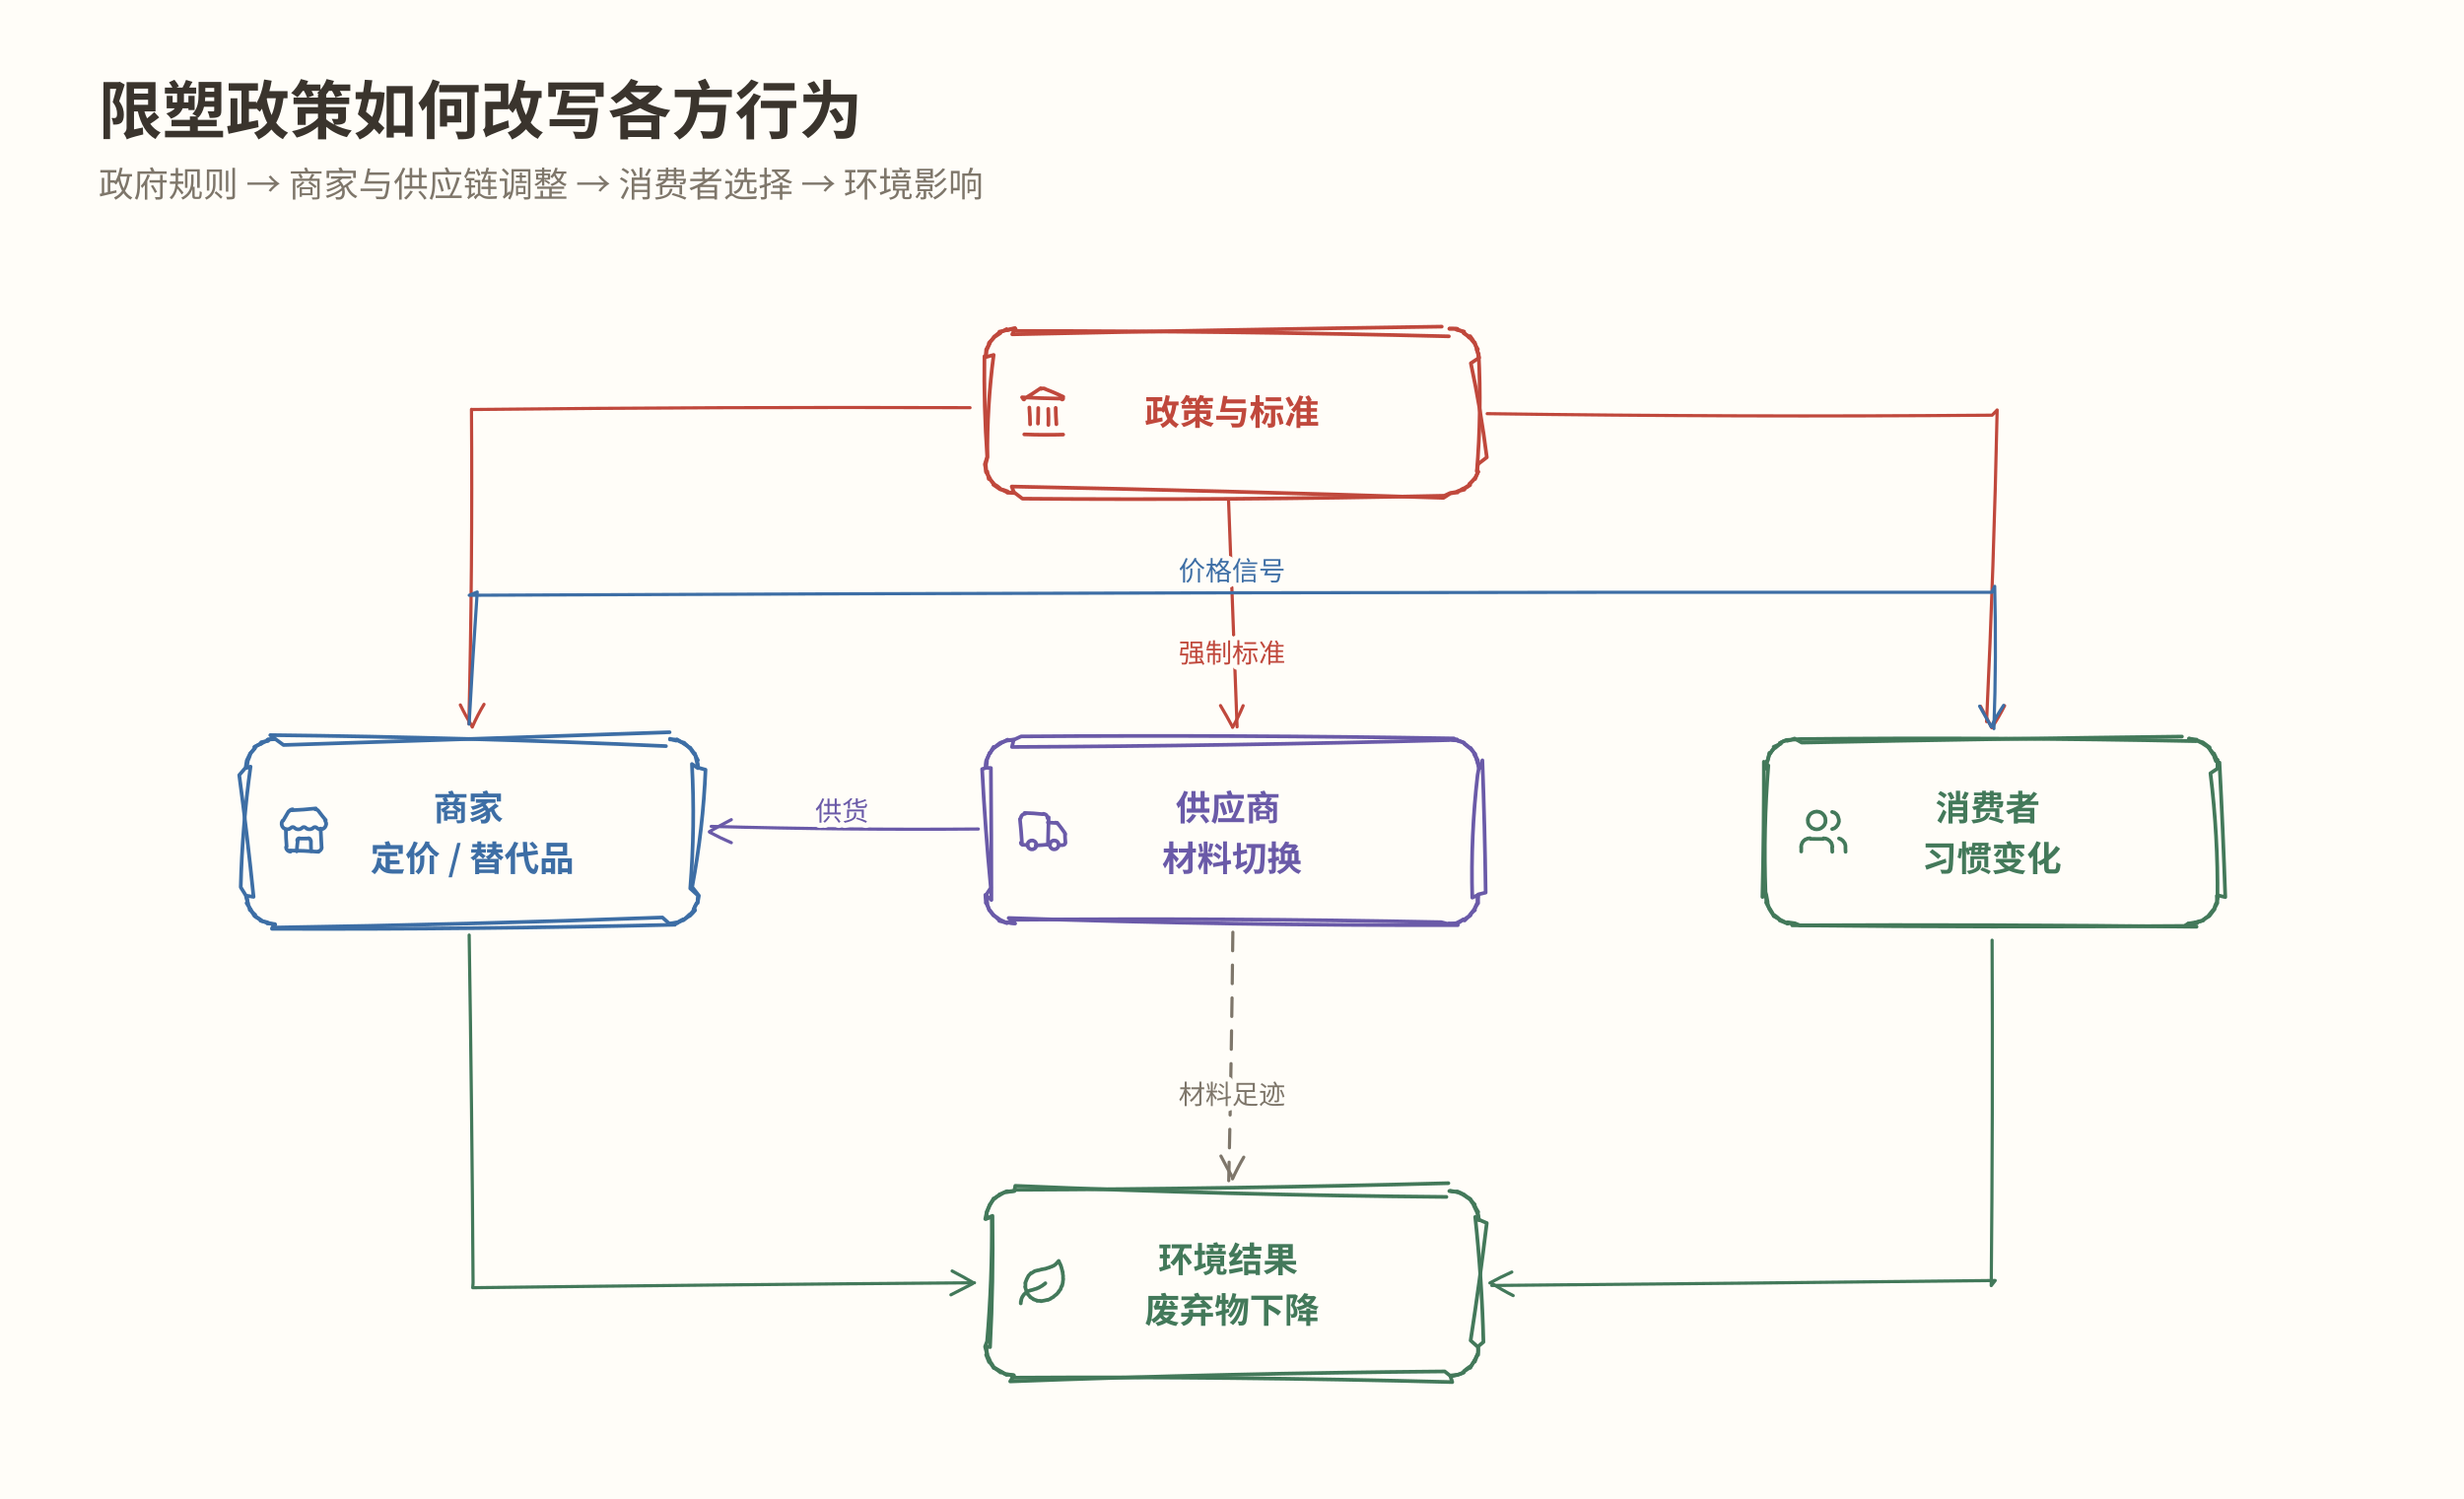
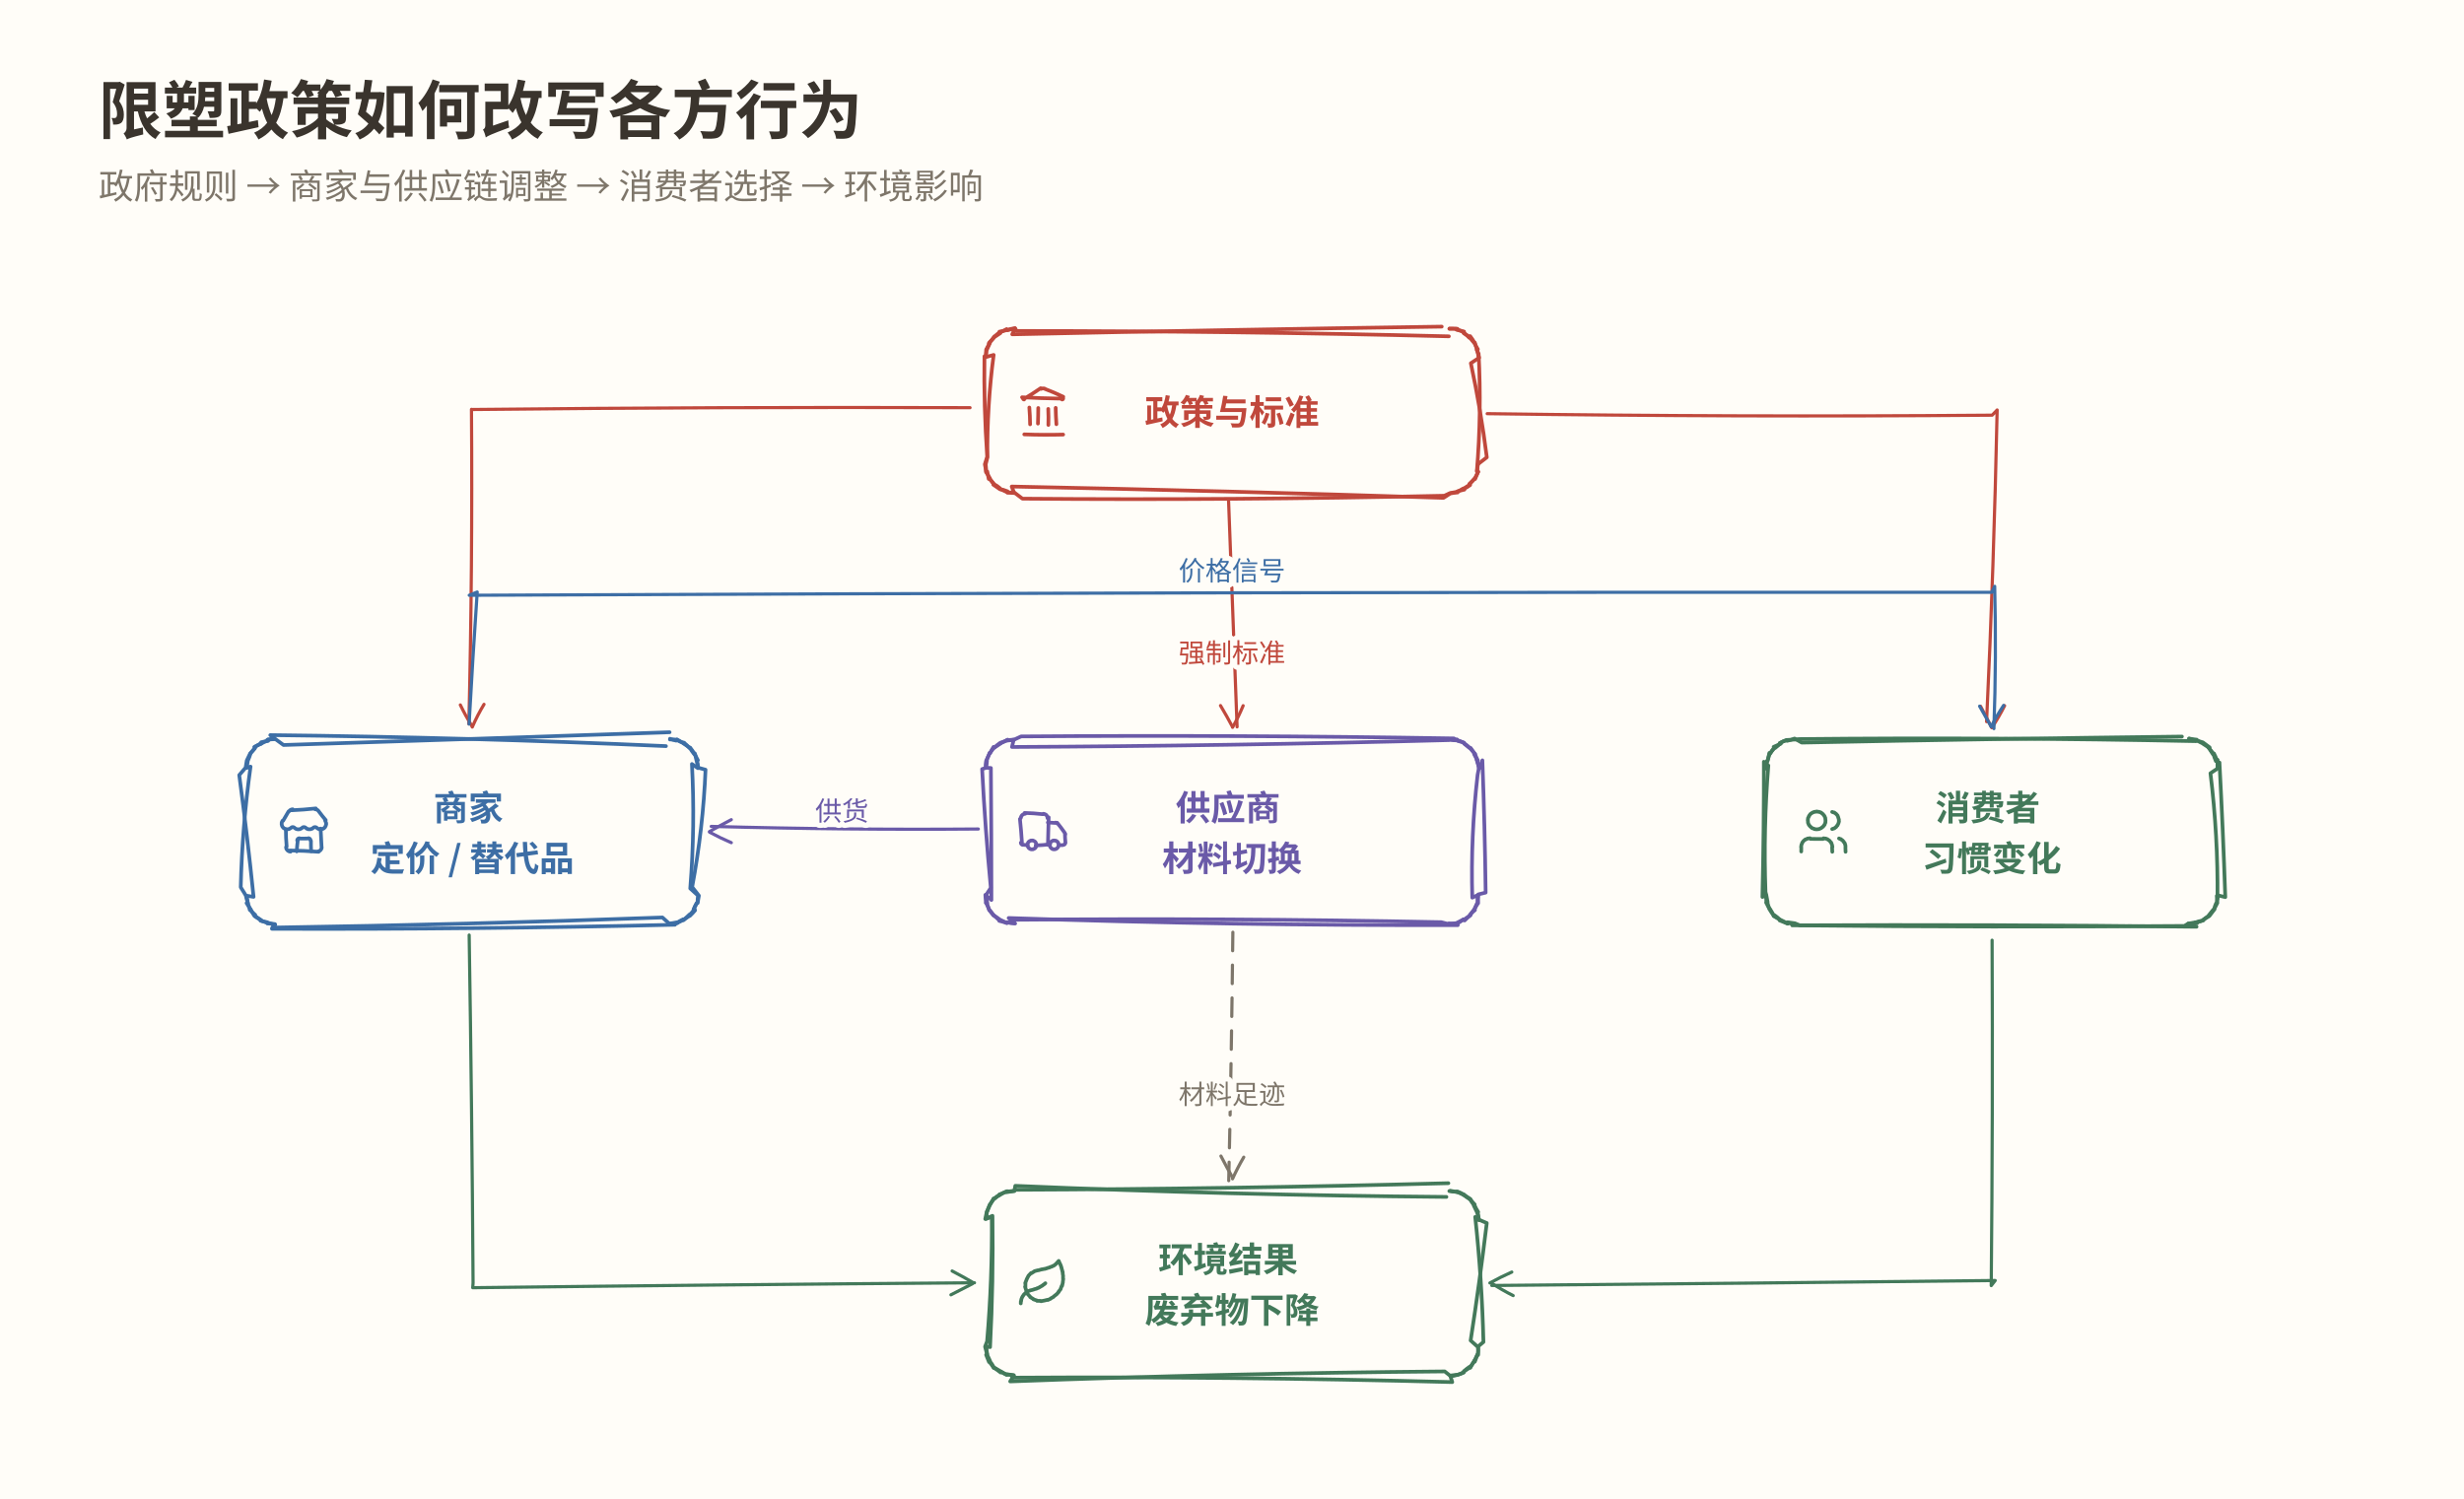
<svg xmlns="http://www.w3.org/2000/svg" width="1200" height="730" viewBox="0 0 1200 730">
  <rect width="1200" height="730" fill="#FFFDF8" />
  <text font-family="'Hanzipen SC','HanziPen SC','Hannotate SC','Xingkai SC','LXGW WenKai','LXGW WenKai Screen','Zhi Mang Xing','Kaiti SC','STKaiti','KaiTi','Kaiti TC','Bradley Hand','Segoe Print','Comic Sans MS','PingFang SC','Microsoft YaHei','Noto Sans CJK SC',sans-serif" font-size="31" font-weight="700" fill="#3A342D" text-anchor="start">
    <tspan x="48" y="65.06">限塑政策如何改写各方行为</tspan>
  </text>
  <text font-family="'Hanzipen SC','HanziPen SC','Hannotate SC','Xingkai SC','LXGW WenKai','LXGW WenKai Screen','Zhi Mang Xing','Kaiti SC','STKaiti','KaiTi','Kaiti TC','Bradley Hand','Segoe Print','Comic Sans MS','PingFang SC','Microsoft YaHei','Noto Sans CJK SC',sans-serif" font-size="17" font-weight="400" fill="#7E766A" text-anchor="start">
-     <tspan x="48" y="95.89">政府规则 → 商家与供应链调整 → 消费者选择 → 环境影响</tspan>
+     <tspan x="48" y="96.84">政府规则 → 商家与供应链调整 → 消费者选择 → 环境影响</tspan>
  </text>
  <path d="M505.49,206.31 Q505.64,202.51 505.64,198.71" fill="none" stroke="#C0483C" stroke-width="1.8" stroke-linecap="round" stroke-linejoin="round" />
  <path d="M507.03,189.41 Q507.28,189.32 507.54,189.23 L507.5,189.2 Q507.74,189.19 507.98,189.17 L507.99,189.19 Q508.24,189.2 508.49,189.2 L508.52,189.21 Q508.74,189.28 508.96,189.36 L508.47,189.25 Q513.24,191.05 517.82,193.24 L517.46,193.56 Q517.54,193.6 517.61,193.64 L517.61,193.64 Q517.65,193.7 517.7,193.76 L517.71,193.76 Q517.73,193.82 517.75,193.88 L517.77,193.89 Q517.77,193.96 517.77,194.02 L517.79,194.02 Q517.77,194.09 517.76,194.17 L517.77,194.16 Q517.74,194.23 517.72,194.3 L517.71,194.29 Q517.67,194.35 517.63,194.42 L517.64,194.42 Q517.59,194.46 517.54,194.51 L517.53,194.5 Q517.46,194.52 517.4,194.55 L517.39,194.56 Q517.32,194.57 517.25,194.58 L516.66,194.14 Q507.2,194.01 497.75,193.5 L498.76,194.57 Q498.69,194.57 498.61,194.55 L498.59,194.56 Q498.53,194.53 498.47,194.5 L498.46,194.5 Q498.41,194.46 498.37,194.41 L498.36,194.41 Q498.32,194.35 498.28,194.3 L498.28,194.3 Q498.26,194.23 498.23,194.16 L498.23,194.17 Q498.23,194.1 498.22,194.03 L498.22,194.02 Q498.23,193.95 498.24,193.88 L498.23,193.9 Q498.27,193.83 498.3,193.77 L498.3,193.76 Q498.35,193.7 498.39,193.64 L498.39,193.65 Q498.46,193.61 498.52,193.56 L499.09,194.06 Q503.03,191.69 506.85,189.06 L507.07,189.36 Q507.05,189.36 507.04,189.35" fill="none" stroke="#C0483C" stroke-width="1.8" stroke-linecap="round" stroke-linejoin="round" />
  <path d="M510.57,206.96 Q510.7,203.06 510.51,199.16" fill="none" stroke="#C0483C" stroke-width="1.8" stroke-linecap="round" stroke-linejoin="round" />
  <path d="M514.48,206.61 Q514.19,202.62 514.13,198.64" fill="none" stroke="#C0483C" stroke-width="1.8" stroke-linecap="round" stroke-linejoin="round" />
  <path d="M498.83,211.56 Q508.3,211.92 517.77,211.66" fill="none" stroke="#C0483C" stroke-width="1.8" stroke-linecap="round" stroke-linejoin="round" />
  <path d="M501.67,206.66 Q501.63,202.57 501.3,198.48" fill="none" stroke="#C0483C" stroke-width="1.8" stroke-linecap="round" stroke-linejoin="round" />
  <path d="M705.93,160.01 Q707.88,160.16 709.84,160.15 L709.56,160.48 Q711.12,160.97 712.63,161.61 L713.03,162.16 Q714.39,163.16 715.5,164.47 L715.99,163.72 Q717.19,165.26 718.14,166.99 L717.94,166.76 Q718.66,168.5 719.74,170.09 L719.2,170.38 Q719.96,172.29 720.36,174.24 L716.32,176.9 Q721.22,199.82 724.1,222.74 L719.75,226.1 Q719.53,227.68 719.34,229.27 L719.91,229.77 Q719.07,231.32 718.3,232.9 L717.87,233.37 Q716.93,234.52 715.87,235.57 L715.95,236.24 Q714.62,237.27 713.08,238.02 L713.19,238.47 Q711.53,238.83 709.9,239.25 L709.28,239.58 Q707.74,239.89 706.19,240.14 L703.42,241.44 Q600.68,243.73 497.94,242.87 L494.24,240.07 Q492.44,239.77 490.6,239.83 L490.21,239.6 Q488.7,238.89 487.18,238.21 L486.92,237.73 Q485.67,236.63 484.18,235.84 L484.28,235.91 Q483.17,234.55 481.96,233.26 L482.16,233.04 Q481.27,231.43 480.17,229.9 L480.15,229.52 Q480.03,227.82 479.62,226.15 L480.78,222.45 Q479.08,197.99 479.44,173.52 L480.08,173.81 Q480.3,172.01 480.51,170.2 L480.45,170.73 Q481.33,168.75 482.21,166.78 L481.92,166.76 Q483.15,165.56 484.27,164.26 L484.02,164.36 Q485.59,163.28 487.2,162.24 L486.76,161.52 Q488.62,161.27 490.37,160.76 L490.65,160.85 Q492.47,160.34 494.31,159.98 L492.96,162.83 Q597.56,160.57 702.15,159.08" fill="none" stroke="#C0483C" stroke-width="1.8" stroke-linecap="round" stroke-linejoin="round" />
  <path d="M705.87,160.17 Q707.58,159.98 709.25,160.13 L709.29,160.57 Q711.18,160.98 713.03,161.49 L712.78,162.22 Q714.18,163.24 715.73,164.05 L715.6,164.07 Q716.66,165.59 717.89,166.96 L718.29,166.93 Q718.84,168.75 719.34,170.59 L719.47,170.08 Q719.87,172.1 720.07,174.15 L720.11,172.2 Q721.6,200.92 719.24,229.65 L719.74,226.07 Q719.45,227.95 719.47,229.86 L719.88,229.74 Q719.16,231.54 718.39,233.31 L718.51,232.77 Q717.14,234.33 715.56,235.72 L715.87,236.07 Q714.3,236.95 712.86,238 L712.64,237.89 Q711.16,238.76 709.67,239.61 L709.92,239.84 Q708.08,239.96 706.28,240.36 L703.03,242.48 Q597.87,239.07 492.72,236.96 L493.93,240.14 Q492.25,240.03 490.58,239.88 L490.67,239.29 Q488.78,238.52 486.73,238.12 L487,238.3 Q485.34,237.21 483.75,236.05 L483.87,235.74 Q482.9,234.14 481.61,232.78 L481.51,233.26 Q481.17,231.44 480.81,229.62 L480.36,229.8 Q480.24,227.96 480.05,226.12 L480.88,222.82 Q480.63,197.84 483.92,172.86 L480.13,173.91 Q480.14,172.26 480.26,170.63 L480.25,170.34 Q481.06,168.68 482.01,167.09 L481.51,167.27 Q483.05,165.64 484.31,163.8 L484.28,163.92 Q485.65,162.85 486.95,161.68 L487.03,161.83 Q488.7,161.2 490.25,160.27 L490.2,160.78 Q492.25,160.14 494.34,159.81 L495.05,161.19 Q600.34,161.19 705.62,163.81" fill="none" stroke="#C0483C" stroke-width="1.8" stroke-linecap="round" stroke-linejoin="round" />
  <text font-family="'Hanzipen SC','HanziPen SC','Hannotate SC','Xingkai SC','LXGW WenKai','LXGW WenKai Screen','Zhi Mang Xing','Kaiti SC','STKaiti','KaiTi','Kaiti TC','Bradley Hand','Segoe Print','Comic Sans MS','PingFang SC','Microsoft YaHei','Noto Sans CJK SC',sans-serif" font-size="17" font-weight="700" fill="#C0483C" text-anchor="middle">
    <tspan x="600" y="206.9">政策与标准</tspan>
  </text>
  <path d="M151.53,414.55 Q151.38,412.04 151.43,409.54 L151.23,409.34 Q151.22,409.2 151.2,409.05 L151.21,409.05 Q151.16,408.93 151.11,408.81 L151.11,408.8 Q151.02,408.69 150.94,408.57 L150.92,408.55 Q150.81,408.48 150.7,408.4 L150.7,408.41 Q150.57,408.36 150.44,408.3 L150.44,408.27 Q150.3,408.26 150.16,408.26 L150.14,408.39 Q147.91,408.35 145.67,408.43 L145.82,408.26 Q145.69,408.28 145.56,408.29 L145.55,408.3 Q145.43,408.34 145.31,408.38 L145.3,408.39 Q145.18,408.48 145.05,408.58 L145.07,408.56 Q144.98,408.67 144.9,408.79 L144.9,408.78 Q144.83,408.91 144.77,409.05 L144.79,409.04 Q144.77,409.19 144.74,409.33 L145.04,409.19 Q144.68,411.93 144.5,414.66" fill="none" stroke="#3D6EA5" stroke-width="1.8" stroke-linecap="round" stroke-linejoin="round" />
  <path d="M154.25,403.15 Q154.13,403.07 154.01,402.98 L154.01,402.98 Q153.87,402.91 153.71,402.86 L153.71,402.88 Q153.56,402.87 153.4,402.84 L153.43,402.84 Q153.27,402.85 153.12,402.87 L153.1,402.88 Q152.95,402.94 152.81,403 L152.81,402.97 Q152.69,403.06 152.57,403.15 L152.6,403.15 Q152.33,403.38 152.05,403.59 L151.99,403.55 Q151.69,403.7 151.4,403.83 L151.35,403.83 Q151.04,403.86 150.73,403.9 L150.7,403.88 Q150.36,403.85 150.02,403.85 L150.06,403.79 Q149.73,403.71 149.42,403.61 L149.4,403.54 Q149.13,403.35 148.85,403.16 L148.86,403.15 Q148.73,403.06 148.61,402.97 L148.59,402.98 Q148.44,402.93 148.3,402.85 L148.31,402.89 Q148.15,402.86 147.99,402.83 L147.99,402.85 Q147.85,402.86 147.7,402.88 L147.69,402.85 Q147.55,402.92 147.42,402.99 L147.42,402.97 Q147.3,403.07 147.18,403.18 L147.17,403.17 Q146.89,403.36 146.63,403.58 L146.64,403.54 Q146.31,403.69 145.98,403.86 L145.98,403.85 Q145.61,403.87 145.26,403.93 L145.25,403.88 Q144.93,403.89 144.61,403.86 L144.61,403.84 Q144.29,403.71 143.95,403.59 L143.98,403.58 Q143.7,403.4 143.45,403.21 L143.42,403.15 Q143.29,403.07 143.15,402.97 L143.16,402.98 Q143.02,402.93 142.88,402.89 L142.9,402.86 Q142.74,402.84 142.58,402.82 L142.57,402.82 Q142.42,402.84 142.27,402.88 L142.26,402.86 Q142.12,402.93 141.97,402.99 L141.99,403 Q141.87,403.09 141.75,403.18 L141.73,403.19 Q141.5,403.37 141.25,403.53 L141.18,403.56 Q140.89,403.69 140.6,403.84 L140.58,403.78 Q140.27,403.85 139.96,403.92 L139.92,403.88 Q139.61,403.87 139.3,403.84 L139.28,403.86 Q138.99,403.72 138.7,403.6 L138.69,403.65 Q138.38,403.44 138.07,403.22 L138.1,403.3 Q137.9,403.04 137.69,402.8 L137.63,402.78 Q137.47,402.47 137.31,402.16 L137.36,402.16 Q137.26,401.83 137.16,401.51 L137.2,401.58 Q137.2,401.21 137.21,400.84 L137.15,400.85 Q137.24,400.53 137.33,400.21 L137.37,400.2 Q137.52,399.94 137.65,399.68 L137.86,399.78 Q139.25,397.52 140.54,395.19 L140.82,395.13 Q140.99,394.93 141.16,394.72 L141.11,394.7 Q141.35,394.57 141.58,394.42 L141.58,394.41 Q141.82,394.31 142.07,394.23 L142.09,394.23 Q142.34,394.19 142.59,394.17 L141.96,394.64 Q147.89,394.39 153.82,393.74 L153.42,394.14 Q153.69,394.2 153.97,394.24 L153.95,394.21 Q154.2,394.32 154.46,394.41 L154.46,394.39 Q154.67,394.54 154.87,394.7 L154.86,394.7 Q155.04,394.89 155.21,395.1 L155.38,395.35 Q156.93,397.45 158.64,399.44 L158.32,399.62 Q158.48,399.91 158.62,400.21 L158.62,400.25 Q158.71,400.57 158.78,400.89 L158.85,400.87 Q158.86,401.21 158.86,401.55 L158.78,401.55 Q158.72,401.88 158.65,402.21 L158.65,402.16 Q158.47,402.46 158.31,402.78 L158.37,402.78 Q158.11,403.01 157.87,403.25 L157.91,403.3 Q157.65,403.48 157.38,403.64 L157.3,403.61 Q157,403.77 156.68,403.89 L156.73,403.86 Q156.4,403.88 156.06,403.93 L156.09,403.89 Q155.77,403.87 155.44,403.84 L155.39,403.86 Q155.1,403.7 154.81,403.56 L154.76,403.54 Q154.52,403.35 154.26,403.17" fill="none" stroke="#3D6EA5" stroke-width="1.8" stroke-linecap="round" stroke-linejoin="round" />
  <path d="M139.22,403.97 Q139.23,408.13 139.6,412.3 L139.31,412.58 Q139.35,412.87 139.42,413.15 L139.38,413.17 Q139.48,413.43 139.61,413.69 L139.65,413.66 Q139.81,413.9 139.98,414.14 L139.97,414.14 Q140.2,414.31 140.43,414.48 L140.4,414.45 Q140.66,414.58 140.92,414.71 L140.97,414.69 Q141.25,414.73 141.53,414.78 L141.04,414.23 Q148.11,414.3 155.18,414.86 L154.49,414.77 Q154.76,414.71 155.03,414.65 L155.09,414.7 Q155.33,414.58 155.56,414.46 L155.61,414.46 Q155.8,414.27 156,414.1 L156.01,414.15 Q156.21,413.9 156.4,413.64 L156.39,413.67 Q156.5,413.42 156.6,413.16 L156.63,413.14 Q156.64,412.87 156.66,412.6 L156.63,412.89 Q156.46,408.22 156.15,403.56" fill="none" stroke="#3D6EA5" stroke-width="1.8" stroke-linecap="round" stroke-linejoin="round" />
  <path d="M326.3,359.81 Q327.81,360.46 329.37,360.74 L329.85,360.54 Q331.48,361.43 333.26,361.96 L332.66,361.96 Q334.17,362.91 335.61,363.95 L335.87,364.08 Q336.86,365.79 338.09,367.32 L338.37,367.09 Q339,368.74 339.89,370.28 L339.49,370.75 Q339.83,372.42 339.88,374.13 L336.98,372.11 Q338.59,402.42 336.16,432.73 L339.96,436.17 Q339.67,437.99 339.73,439.86 L339.58,439.58 Q338.64,441.12 337.92,442.75 L338.31,442.95 Q337.17,444.27 335.92,445.52 L335.69,446.15 Q334.26,447.15 332.71,448 L332.92,447.99 Q331.16,448.9 329.34,449.68 L329.58,449.22 Q327.81,449.59 326.01,449.81 L328.72,450.39 Q230.58,452.72 132.44,452.37 L134.05,450.39 Q132.3,449.98 130.56,449.41 L130.33,449.52 Q128.56,448.96 126.82,448.34 L127.19,448.24 Q125.7,447.22 124.25,446.14 L124.31,445.59 Q122.86,444.32 121.56,442.96 L121.74,443.28 Q121.28,441.27 120.48,439.4 L120.68,439.85 Q120.51,438.02 120.04,436.24 L123.49,436.81 Q120.48,407.15 116.51,377.5 L119.62,373.88 Q119.88,372.19 120.16,370.5 L120.2,370.34 Q121.02,368.78 121.73,367.17 L121.77,367.09 Q123.08,365.7 124.22,364.18 L123.94,363.91 Q125.4,363.03 126.85,362.14 L127.09,362.25 Q128.57,361.39 130.14,360.77 L130.11,360.39 Q131.98,360.04 133.88,360 L131.63,358.03 Q227.98,359.08 324.32,363.39" fill="none" stroke="#3D6EA5" stroke-width="1.8" stroke-linecap="round" stroke-linejoin="round" />
  <path d="M326.27,360.17 Q327.99,360.07 329.67,360.26 L329.63,360.09 Q331.44,361.2 333.31,362.16 L332.99,361.66 Q334.51,362.84 335.8,364.33 L336.11,364.13 Q337.31,365.6 338.28,367.25 L338.23,366.8 Q338.85,368.55 339.2,370.4 L339.22,370.3 Q339.81,372.09 340.09,373.91 L343.6,374.87 Q342.44,403.45 337.09,432.02 L340.37,436.21 Q340.16,437.77 339.83,439.32 L339.24,439.9 Q338.34,441.46 337.73,443.15 L338.51,443.38 Q337.36,444.77 336.03,446.03 L335.64,445.56 Q334.33,446.89 332.95,448.14 L332.73,447.74 Q331.31,448.41 329.96,449.23 L330,449.56 Q328.08,449.95 326.11,450 L322.62,446.85 Q227.64,450.31 132.66,451.78 L133.86,450.06 Q132.01,449.95 130.18,449.75 L130.06,449.14 Q128.53,448.89 127.07,448.45 L127.29,448.22 Q125.59,447.28 124,446.21 L123.94,446.18 Q122.82,444.51 121.99,442.63 L122.12,443.04 Q121.14,441.43 120.09,439.85 L120.76,439.89 Q120.08,438 119.68,436.07 L117.24,432.13 Q117.94,402.75 122.02,373.37 L120.07,374.02 Q120.49,372.2 120.72,370.36 L120.61,370.73 Q121.45,368.87 122.05,366.92 L121.93,366.96 Q123,365.71 124.11,364.48 L123.9,363.76 Q125.51,362.93 127.2,362.22 L127.18,361.51 Q128.84,361.08 130.58,360.86 L130.52,360.11 Q132.17,360.03 133.79,359.72 L138.08,362.85 Q232.09,359.86 326.1,356.63" fill="none" stroke="#3D6EA5" stroke-width="1.8" stroke-linecap="round" stroke-linejoin="round" />
  <text font-family="'Hanzipen SC','HanziPen SC','Hannotate SC','Xingkai SC','LXGW WenKai','LXGW WenKai Screen','Zhi Mang Xing','Kaiti SC','STKaiti','KaiTi','Kaiti TC','Bradley Hand','Segoe Print','Comic Sans MS','PingFang SC','Microsoft YaHei','Noto Sans CJK SC',sans-serif" font-size="17" font-weight="700" fill="#3D6EA5" text-anchor="middle">
    <tspan x="230" y="399.58">商家</tspan>
    <tspan x="230" y="424.23">定价 / 替代品</tspan>
  </text>
  <path d="M510.35,411.48 Q510.55,404.77 510.72,398.06 L510.18,398.51 Q510.14,398.21 510.08,397.91 L510.11,397.97 Q509.97,397.7 509.85,397.41 L509.88,397.38 Q509.73,397.16 509.56,396.95 L509.55,396.94 Q509.33,396.79 509.1,396.64 L509.07,396.66 Q508.8,396.54 508.53,396.4 L508.58,396.43 Q508.3,396.4 508.02,396.35 L507.96,396.56 Q503.47,396.05 498.99,395.94 L499.37,396.32 Q499.08,396.35 498.79,396.39 L498.8,396.41 Q498.54,396.53 498.28,396.65 L498.28,396.65 Q498.04,396.81 497.8,396.98 L497.8,397 Q497.61,397.22 497.43,397.45 L497.48,397.44 Q497.38,397.7 497.27,397.96 L497.22,397.91 Q497.18,398.19 497.13,398.47 L496.72,398.88 Q497.34,404.59 497.69,410.29 L497.16,410.4 Q497.19,410.55 497.21,410.7 L497.19,410.69 Q497.26,410.83 497.32,410.96 L497.32,410.96 Q497.41,411.07 497.49,411.19 L497.48,411.17 Q497.58,411.26 497.7,411.35 L497.72,411.37 Q497.84,411.42 497.96,411.48 L497.97,411.48 Q498.1,411.49 498.23,411.5 L498.34,411.45 Q499.41,411.58 500.47,411.63" fill="none" stroke="#6A5AA8" stroke-width="1.8" stroke-linecap="round" stroke-linejoin="round" />
  <path d="M511.41,411.21 Q507.9,411.63 504.4,411.77" fill="none" stroke="#6A5AA8" stroke-width="1.8" stroke-linecap="round" stroke-linejoin="round" />
  <path d="M515.71,411.63 Q516.67,411.58 517.62,411.6 L517.76,411.52 Q517.89,411.49 518.03,411.45 L518.05,411.48 Q518.16,411.41 518.28,411.34 L518.3,411.37 Q518.41,411.28 518.53,411.2 L518.53,411.19 Q518.62,411.08 518.7,410.95 L518.68,410.96 Q518.74,410.83 518.8,410.7 L518.81,410.71 Q518.82,410.56 518.82,410.42 L518.9,410.5 Q518.68,408.38 518.63,406.27 L518.82,406.45 Q518.81,406.34 518.81,406.23 L518.82,406.22 Q518.78,406.1 518.74,405.99 L518.73,405.98 Q518.67,405.89 518.6,405.8 L518.51,405.6 Q516.78,403.07 514.85,400.71 L514.81,401.06 Q514.74,400.98 514.66,400.9 L514.65,400.9 Q514.55,400.83 514.46,400.77 L514.46,400.77 Q514.34,400.73 514.22,400.68 L514.21,400.69 Q514.09,400.68 513.98,400.65 L513.9,400.81 Q512.11,400.65 510.33,400.57" fill="none" stroke="#6A5AA8" stroke-width="1.8" stroke-linecap="round" stroke-linejoin="round" />
  <path d="M515.57,411.48 Q515.54,411.76 515.5,412.04 L515.49,412.03 Q515.4,412.3 515.3,412.58 L515.32,412.55 Q515.14,412.8 514.93,413.03 L514.93,413.05 Q514.72,413.2 514.51,413.36 L514.48,413.39 Q514.24,413.5 513.98,413.6 L514,413.59 Q513.71,413.65 513.43,413.68 L513.44,413.66 Q513.16,413.63 512.87,413.59 L512.86,413.63 Q512.59,413.5 512.32,413.36 L512.34,413.39 Q512.12,413.23 511.91,413.05 L511.87,413.01 Q511.72,412.8 511.55,412.59 L511.56,412.57 Q511.43,412.3 511.29,412.04 L511.31,412.07 Q511.28,411.77 511.25,411.47 L511.23,411.49 Q511.29,411.21 511.32,410.93 L511.3,410.92 Q511.45,410.69 511.57,410.44 L511.53,410.41 Q511.71,410.21 511.88,410 L511.88,409.95 Q512.1,409.81 512.32,409.66 L512.36,409.64 Q512.61,409.52 512.85,409.38 L512.86,409.44 Q513.14,409.39 513.42,409.34 L513.4,409.36 Q513.67,409.4 513.94,409.44 L513.98,409.4 Q514.25,409.49 514.51,409.6 L514.48,409.62 Q514.74,409.77 514.98,409.94 L514.98,409.98 Q515.14,410.2 515.3,410.44 L515.32,410.38 Q515.41,410.65 515.48,410.92 L515.52,410.95 Q515.56,411.22 515.6,411.5" fill="none" stroke="#6A5AA8" stroke-width="1.8" stroke-linecap="round" stroke-linejoin="round" />
  <path d="M504.73,411.53 Q504.71,411.79 504.69,412.05 L504.67,412.05 Q504.56,412.33 504.45,412.6 L504.49,412.59 Q504.33,412.83 504.14,413.06 L504.13,413.02 Q503.89,413.2 503.66,413.41 L503.7,413.36 Q503.41,413.47 503.12,413.58 L503.18,413.62 Q502.89,413.66 502.59,413.67 L502.62,413.69 Q502.34,413.65 502.06,413.62 L502,413.62 Q501.74,413.51 501.48,413.39 L501.51,413.36 Q501.3,413.2 501.08,413.03 L501.03,413.04 Q500.88,412.82 500.74,412.6 L500.71,412.56 Q500.59,412.32 500.46,412.08 L500.52,412.04 Q500.47,411.78 500.43,411.52 L500.42,411.51 Q500.46,411.24 500.47,410.96 L500.48,410.91 Q500.57,410.67 500.68,410.43 L500.68,410.39 Q500.86,410.17 501.04,409.94 L501.03,410 Q501.26,409.8 501.49,409.61 L501.47,409.66 Q501.73,409.52 502.01,409.41 L502.01,409.39 Q502.31,409.38 502.6,409.37 L502.59,409.33 Q502.86,409.36 503.14,409.39 L503.13,409.4 Q503.38,409.52 503.64,409.63 L503.69,409.66 Q503.88,409.81 504.08,409.94 L504.14,409.97 Q504.31,410.19 504.46,410.43 L504.46,410.44 Q504.56,410.71 504.67,410.97 L504.65,410.9 Q504.68,411.19 504.74,411.48" fill="none" stroke="#6A5AA8" stroke-width="1.8" stroke-linecap="round" stroke-linejoin="round" />
  <path d="M706.01,360 Q707.78,360.13 709.56,360.12 L709.93,360.86 Q711.31,361.15 712.64,361.57 L713.1,362.2 Q714.32,363.2 715.53,364.21 L716.24,364.29 Q717.07,365.56 717.97,366.77 L718.31,367.19 Q718.92,368.83 719.74,370.38 L719.16,370.03 Q719.94,372.18 720.33,374.39 L721.94,370.31 Q723.13,402.52 723.53,434.73 L719.98,435.6 Q719.78,437.74 719.88,439.92 L719.84,439.87 Q718.9,441.22 718.22,442.67 L718.32,443.25 Q716.93,444.29 715.84,445.56 L716.23,445.64 Q714.68,446.88 713.29,448.32 L712.66,447.75 Q711.28,448.91 709.79,449.81 L709.41,449.61 Q707.53,449.86 705.61,449.74 L709.97,450.59 Q600.6,450.84 491.23,447.11 L494.39,449.8 Q492.41,449.55 490.46,449.14 L490.2,449.55 Q488.46,448.91 486.64,448.51 L486.67,448.27 Q485.26,446.97 483.88,445.61 L483.84,445.77 Q482.95,444.3 481.82,443.02 L481.78,443.08 Q481.12,441.39 480.24,439.79 L480.82,439.72 Q480.57,437.98 480,436.27 L482.54,432.4 Q479.77,403.49 478.31,374.57 L479.99,374.04 Q479.93,372.29 480.25,370.58 L480.25,370.66 Q481.27,368.69 482.02,366.61 L482.26,366.83 Q482.91,365.18 483.87,363.77 L483.74,364.44 Q485.6,363.32 487.36,362.06 L487.18,361.75 Q488.92,361.22 490.59,360.53 L490.06,360.64 Q491.86,360.36 493.69,360.23 L492.84,363.81 Q599.11,363.3 705.37,360.47" fill="none" stroke="#6A5AA8" stroke-width="1.8" stroke-linecap="round" stroke-linejoin="round" />
  <path d="M705.88,360.36 Q707.91,360.62 709.98,360.59 L709.39,360.36 Q711.34,360.96 713.15,361.87 L712.99,362.05 Q714.42,362.89 715.61,364.05 L715.7,364.17 Q717.07,365.69 718.4,367.26 L717.92,367.34 Q718.8,368.86 719.43,370.49 L719.39,370.58 Q719.89,372.19 720.29,373.8 L719.61,377.39 Q716.18,407.29 717.02,437.19 L719.7,435.94 Q719.52,437.9 719.55,439.89 L719.3,439.99 Q718.57,441.69 717.78,443.37 L717.81,443.07 Q716.77,444.38 715.91,445.84 L715.93,445.87 Q714.46,446.97 712.9,447.97 L713.18,447.77 Q711.39,448.44 709.71,449.36 L709.47,449.74 Q707.66,449.92 705.85,450.15 L701.92,449.14 Q597.79,447.05 493.66,447.97 L493.86,449.65 Q492.22,449.59 490.61,449.32 L490.52,449.56 Q488.92,448.78 487.3,448.07 L486.87,447.82 Q485.41,446.69 483.78,445.78 L484.04,445.96 Q482.84,444.68 481.78,443.29 L481.75,443.3 Q481.21,441.42 480.55,439.58 L480.15,439.69 Q479.98,437.77 479.87,435.84 L482.83,438.33 Q482.83,406.19 482.58,374.05 L480.22,373.92 Q480.61,372.19 480.67,370.43 L480.41,370.5 Q481.03,368.69 481.9,366.99 L481.86,366.92 Q483.13,365.46 484.28,363.9 L484.31,364.12 Q485.36,363.02 486.61,362.16 L486.86,362.22 Q488.86,361.37 490.75,360.24 L490.29,360.72 Q492.14,360.6 493.96,360.21 L497.28,358.67 Q602.69,357.89 708.11,359.64" fill="none" stroke="#6A5AA8" stroke-width="1.8" stroke-linecap="round" stroke-linejoin="round" />
  <text font-family="'Hanzipen SC','HanziPen SC','Hannotate SC','Xingkai SC','LXGW WenKai','LXGW WenKai Screen','Zhi Mang Xing','Kaiti SC','STKaiti','KaiTi','Kaiti TC','Bradley Hand','Segoe Print','Comic Sans MS','PingFang SC','Microsoft YaHei','Noto Sans CJK SC',sans-serif" font-size="17" font-weight="700" fill="#6A5AA8" text-anchor="middle">
    <tspan x="600" y="399.58">供应商</tspan>
    <tspan x="600" y="424.23">材料切换</tspan>
  </text>
  <path d="M892.35,414.86 Q892.29,413.77 892.26,412.68 L892.4,412.54 Q892.29,412.03 892.24,411.51 L892.2,411.5 Q892.02,410.93 891.82,410.37 L891.8,410.47 Q891.43,410 891.06,409.52 L891.02,409.46 Q890.62,409.17 890.19,408.9 L890.11,408.78 Q889.61,408.57 889.1,408.39 L889.08,408.44 Q888.57,408.38 888.06,408.28 L887.84,408.62 Q884.8,408.66 881.75,408.58 L881.52,408.26 Q880.94,408.33 880.36,408.4 L880.36,408.38 Q879.87,408.62 879.37,408.88 L879.26,408.81 Q878.86,409.14 878.46,409.48 L878.45,409.47 Q878.07,409.95 877.69,410.44 L877.78,410.38 Q877.55,410.92 877.32,411.47 L877.31,411.51 Q877.25,412.07 877.15,412.62 L877.25,412.68 Q877.28,413.7 877.22,414.72" fill="none" stroke="#43795A" stroke-width="1.8" stroke-linecap="round" stroke-linejoin="round" />
  <path d="M892.28,395.45 Q892.81,395.61 893.32,395.81 L893.32,395.72 Q893.76,396.06 894.2,396.41 L894.19,396.36 Q894.52,396.74 894.85,397.12 L894.89,397.13 Q895.09,397.61 895.26,398.11 L895.24,398.09 Q895.4,398.56 895.51,399.03 L895.56,399.09 Q895.57,399.59 895.55,400.1 L895.61,400.08 Q895.45,400.58 895.32,401.08 L895.27,401.16 Q895.08,401.6 894.87,402.02 L894.78,401.98 Q894.48,402.4 894.19,402.82 L894.18,402.76 Q893.75,403.1 893.33,403.46 L893.26,403.43 Q892.78,403.62 892.29,403.79" fill="none" stroke="#43795A" stroke-width="1.8" stroke-linecap="round" stroke-linejoin="round" />
  <path d="M898.82,414.85 Q898.75,413.77 898.74,412.68 L898.79,412.54 Q898.77,412.07 898.72,411.59 L898.68,411.58 Q898.53,411.17 898.42,410.74 L898.47,410.74 Q898.15,410.37 897.87,409.99 L897.91,409.95 Q897.59,409.62 897.3,409.27 L897.23,409.29 Q896.87,408.98 896.51,408.67 L896.46,408.75 Q896.04,408.57 895.63,408.35" fill="none" stroke="#43795A" stroke-width="1.8" stroke-linecap="round" stroke-linejoin="round" />
  <path d="M889.04,399.62 Q889.01,400.15 889,400.68 L888.93,400.72 Q888.75,401.26 888.55,401.8 L888.48,401.74 Q888.14,402.19 887.84,402.66 L887.75,402.65 Q887.35,402.98 886.94,403.3 L886.98,403.3 Q886.4,403.54 885.82,403.81 L885.83,403.8 Q885.32,403.83 884.81,403.9 L884.73,403.92 Q884.18,403.84 883.63,403.79 L883.7,403.73 Q883.12,403.52 882.55,403.32 L882.53,403.35 Q882.14,402.99 881.74,402.64 L881.65,402.6 Q881.31,402.15 880.94,401.72 L880.97,401.81 Q880.73,401.29 880.53,400.76 L880.52,400.73 Q880.48,400.15 880.46,399.57 L880.41,399.57 Q880.46,399.02 880.52,398.46 L880.55,398.45 Q880.81,397.92 881.07,397.39 L880.96,397.47 Q881.28,397.01 881.62,396.56 L881.65,396.49 Q882.09,396.16 882.56,395.87 L882.6,395.83 Q883.11,395.65 883.61,395.41 L883.56,395.43 Q884.18,395.37 884.79,395.3 L884.72,395.22 Q885.31,395.36 885.9,395.46 L885.87,395.38 Q886.42,395.59 886.97,395.8 L886.95,395.87 Q887.36,396.2 887.8,396.48 L887.82,396.53 Q888.19,396.97 888.53,397.45 L888.5,397.36 Q888.73,397.92 888.97,398.47 L888.92,398.5 Q888.98,399.08 889.06,399.65" fill="none" stroke="#43795A" stroke-width="1.8" stroke-linecap="round" stroke-linejoin="round" />
  <path d="M1066.07,359.69 Q1067.95,360.08 1069.86,360.25 L1069.63,360.47 Q1071.24,361.13 1072.93,361.61 L1072.8,361.54 Q1074.44,362.78 1076.1,364 L1075.52,364.13 Q1076.69,365.52 1077.88,366.89 L1077.92,366.97 Q1078.37,368.91 1079.17,370.71 L1079.91,370.01 Q1079.87,371.91 1079.97,373.79 L1080.91,371.37 Q1082.64,404.15 1083.74,436.94 L1080.18,436.07 Q1079.88,437.94 1079.61,439.82 L1079.25,439.97 Q1078.62,441.31 1078.36,442.8 L1077.8,443.17 Q1076.71,444.54 1075.61,445.9 L1075.54,446.1 Q1074.07,447.12 1072.74,448.31 L1073.15,448.2 Q1071.54,448.84 1069.84,449.26 L1069.29,449.2 Q1067.45,449.46 1065.63,449.84 L1069.75,451.37 Q971.28,450.2 872.82,450.68 L873.7,450.13 Q871.9,449.69 870.08,449.34 L870.63,449.84 Q868.97,448.87 867.25,448.05 L866.82,447.97 Q865.63,446.7 864.2,445.75 L863.89,446.15 Q863.1,444.34 862.03,442.75 L861.78,442.78 Q860.91,441.19 860.11,439.56 L860.21,439.53 Q860.26,437.77 859.99,436.06 L858.32,436.87 Q859.09,403.94 859.03,371.01 L860.11,374.16 Q860.38,372.45 860.51,370.72 L860.8,370.66 Q861.29,368.69 861.71,366.68 L861.85,367.31 Q862.97,365.55 864.26,363.91 L863.8,363.76 Q865.58,363 867.32,362.2 L866.92,361.85 Q868.5,360.97 870.2,360.4 L870.33,360.83 Q872.17,360.46 873.96,359.7 L877.46,361.68 Q970.04,359.82 1062.62,358.74" fill="none" stroke="#43795A" stroke-width="1.8" stroke-linecap="round" stroke-linejoin="round" />
  <path d="M1066.19,359.79 Q1067.86,360.29 1069.55,360.71 L1069.65,360.52 Q1071.25,361.29 1072.81,362.14 L1072.91,362.26 Q1074.34,363.22 1075.8,364.14 L1075.89,364.21 Q1076.7,365.88 1077.74,367.37 L1078.25,367.02 Q1079.09,368.63 1079.68,370.35 L1079.9,370.19 Q1079.89,372.25 1080.01,374.28 L1076.52,376.6 Q1080.25,407.15 1079.94,437.7 L1079.61,436.33 Q1079.67,438.12 1079.81,439.92 L1079.88,439.76 Q1079,441.57 1077.98,443.31 L1078.47,442.86 Q1077.23,444.48 1076.01,446.12 L1075.9,446.21 Q1074.51,447.04 1073.11,447.87 L1072.77,448.33 Q1070.97,448.63 1069.29,449.23 L1069.95,449.7 Q1067.84,449.67 1065.76,449.83 L1063.79,450.97 Q970.2,451.72 876.61,450.71 L874.13,449.68 Q872.34,449.49 870.56,449.17 L870.68,449.88 Q868.66,449.11 866.66,448.27 L866.66,447.78 Q865.12,447.06 863.79,446.07 L863.76,445.72 Q862.69,444.47 861.89,443.03 L861.8,442.63 Q861.18,441.31 860.84,439.88 L860.85,439.3 Q860.5,437.6 860.21,435.89 L859.83,434.47 Q858.73,403.65 861.21,372.83 L860.3,374.39 Q860.49,372.57 860.56,370.74 L860.87,370.38 Q861.31,368.76 861.8,367.16 L861.89,367.25 Q862.91,365.68 864.2,364.31 L864.47,364.33 Q865.83,363.3 867.05,362.09 L866.72,361.96 Q868.37,361.02 870.16,360.44 L870.27,360.39 Q872.3,360.32 874.33,360.19 L876.13,359.96 Q972.81,358.99 1069.49,360.98" fill="none" stroke="#43795A" stroke-width="1.8" stroke-linecap="round" stroke-linejoin="round" />
  <text font-family="'Hanzipen SC','HanziPen SC','Hannotate SC','Xingkai SC','LXGW WenKai','LXGW WenKai Screen','Zhi Mang Xing','Kaiti SC','STKaiti','KaiTi','Kaiti TC','Bradley Hand','Segoe Print','Comic Sans MS','PingFang SC','Microsoft YaHei','Noto Sans CJK SC',sans-serif" font-size="17" font-weight="700" fill="#43795A" text-anchor="middle">
    <tspan x="970" y="399.58">消费者</tspan>
    <tspan x="970" y="424.23">习惯变化</tspan>
  </text>
  <path d="M506.86,633.59 Q505.93,633.61 505.02,633.56 L505.16,633.45 Q504.2,633.15 503.26,632.82 L503.26,632.67 Q502.48,632.23 501.71,631.75 L501.88,631.77 Q501.19,631.01 500.5,630.26 L500.52,630.32 Q500.18,629.39 499.8,628.47 L499.83,628.63 Q499.49,627.67 499.22,626.69 L499.39,626.76 Q499.44,625.81 499.41,624.85 L499.29,624.95 Q499.63,624.01 500.02,623.09 L499.97,623.13 Q500.43,622.27 500.87,621.39 L500.84,621.39 Q501.49,620.7 502.14,620.02 L502.24,620.16 Q503.02,619.64 503.82,619.17 L503.81,619.12 Q504.68,618.92 505.54,618.67 L505.65,618.71 Q506.54,618.49 507.41,618.21 L507.28,618.28 Q508.08,618.14 508.88,617.96 L508.82,618.02 Q509.43,617.83 510.04,617.64 L510.08,617.59 Q510.58,617.44 511.1,617.33 L511.12,617.27 Q511.62,617.09 512.12,616.89 L512.12,616.94 Q512.54,616.73 512.94,616.5 L512.91,616.59 Q513.29,616.37 513.66,616.14 L513.63,616.11 Q514,615.83 514.36,615.53 L514.34,615.49 Q514.61,615.2 514.89,614.94 L514.95,614.85 Q515.26,614.51 515.57,614.16 L515.61,614.12 Q515.79,614.48 515.94,614.86 L515.89,614.81 Q516.03,615.16 516.18,615.5 L516.24,615.47 Q516.41,615.85 516.55,616.25 L516.56,616.19 Q516.69,616.6 516.82,616.99 L516.83,616.97 Q516.94,617.34 517.03,617.72 L517.03,617.78 Q517.16,618.18 517.25,618.59 L517.3,618.66 Q517.39,619.12 517.47,619.57 L517.55,619.5 Q517.58,620.04 517.58,620.6 L517.6,620.49 Q517.69,621.05 517.76,621.6 L517.71,621.72 Q517.71,622.27 517.72,622.83 L517.81,622.85 Q517.66,623.71 517.59,624.57 L517.64,624.5 Q517.42,625.39 517.25,626.3 L517.1,626.2 Q516.79,626.94 516.55,627.7 L516.55,627.88 Q516.02,628.52 515.5,629.17 L515.64,629.2 Q515.04,629.82 514.48,630.48 L514.53,630.39 Q513.82,630.99 513.07,631.54 L513.08,631.64 Q512.36,632 511.68,632.41 L511.68,632.52 Q510.99,632.85 510.3,633.16 L510.2,633.05 Q509.38,633.28 508.54,633.45 L508.5,633.45 Q507.71,633.58 506.93,633.75 L506.94,633.73 Q506.96,633.68 506.97,633.63" fill="none" stroke="#43795A" stroke-width="1.8" stroke-linecap="round" stroke-linejoin="round" />
  <path d="M497.13,634.81 Q497.16,634.28 497.17,633.75 L497.28,633.83 Q497.33,633.36 497.41,632.9 L497.36,632.94 Q497.52,632.52 497.68,632.1 L497.7,632.02 Q497.91,631.62 498.14,631.22 L498.12,631.31 Q498.36,630.95 498.59,630.59 L498.59,630.56 Q498.94,630.24 499.27,629.92 L499.22,629.95 Q499.57,629.64 499.92,629.35 L499.89,629.38 Q500.3,629.11 500.7,628.83 L500.7,628.83 Q501.15,628.69 501.61,628.57 L501.67,628.48 Q502.15,628.38 502.63,628.29 L502.67,628.27 Q503.08,628.14 503.5,628.03 L503.42,628.02 Q503.81,627.88 504.21,627.77 L504.25,627.8 Q504.63,627.69 505.01,627.56 L504.99,627.48 Q505.38,627.36 505.77,627.24 L505.71,627.21 Q506.07,627.05 506.43,626.88 L506.45,626.8 Q506.79,626.62 507.13,626.45 L507.11,626.45 Q507.41,626.27 507.71,626.12 L507.68,626.09 Q507.95,625.87 508.24,625.66 L508.25,625.71 Q508.46,625.51 508.69,625.33 L508.74,625.35 Q508.92,625.17 509.1,624.99" fill="none" stroke="#43795A" stroke-width="1.8" stroke-linecap="round" stroke-linejoin="round" />
  <path d="M706.35,579.96 Q708.04,580.22 709.72,580.66 L709.85,580.32 Q711.39,580.91 712.83,581.75 L712.83,582.01 Q714.27,583.11 715.8,584.09 L716.21,584.29 Q717.12,585.53 718.2,586.62 L717.82,587.29 Q718.52,588.84 719.28,590.35 L719.37,590.53 Q719.99,592.28 720.32,594.07 L724.08,595.67 Q720.63,624.28 716.22,652.88 L719.78,656.08 Q719.96,658.06 719.8,659.99 L719.54,659.81 Q718.88,661.49 718.26,663.19 L718.08,662.64 Q717.13,664.43 716.07,666.13 L715.58,665.76 Q714.19,666.75 712.91,667.86 L712.86,668.48 Q711.24,669.19 709.52,669.68 L709.74,669.54 Q707.94,669.71 706.16,669.98 L703.6,667.94 Q597.79,668.82 491.97,672.81 L493.77,669.96 Q491.99,669.59 490.19,669.39 L490.12,669.59 Q488.42,668.61 486.65,667.79 L487.31,668.48 Q485.75,667.22 484.04,666.15 L483.76,665.58 Q483.17,664.31 482.26,663.27 L482.17,662.86 Q481.49,661.25 480.65,659.72 L480.78,659.86 Q480.19,657.88 479.74,655.89 L480.72,653.32 Q483.31,622.98 483.02,592.63 L480.24,593.66 Q480.54,592.06 480.6,590.43 L480.76,590.03 Q481.44,588.37 482.17,586.72 L482.12,586.92 Q482.83,585.48 483.82,584.25 L483.84,583.89 Q485.46,582.92 487.03,581.9 L486.73,581.77 Q488.66,580.99 490.56,580.15 L490.13,580.67 Q492.05,580.32 494,580.13 L494.45,577.55 Q599.44,582.08 704.42,582.95" fill="none" stroke="#43795A" stroke-width="1.8" stroke-linecap="round" stroke-linejoin="round" />
  <path d="M705.83,580.11 Q707.6,580.47 709.42,580.45 L709.25,580.32 Q711.06,581.13 712.85,582 L712.96,581.82 Q714.46,582.97 716.1,583.96 L715.79,583.82 Q716.63,585.41 717.73,586.78 L718.1,586.94 Q718.84,588.69 719.9,590.31 L719.68,590.4 Q719.89,592.37 720.27,594.31 L718.44,592.69 Q721.73,623.15 722.45,653.62 L719.93,655.73 Q719.98,657.79 719.75,659.82 L719.51,659.64 Q718.71,661.39 717.88,663.13 L718.1,662.76 Q716.99,664.58 715.62,666.19 L716,666.01 Q714.58,666.8 713.28,667.77 L712.61,668.47 Q711.18,669.26 709.6,669.7 L709.93,669.59 Q708.18,670.13 706.38,670.31 L707.27,673.14 Q600.09,670.32 492.91,670.98 L493.69,669.75 Q492.12,669.48 490.53,669.34 L490.55,669.6 Q488.84,668.88 487.27,667.82 L487.29,667.89 Q485.51,666.89 483.79,665.8 L483.95,666.23 Q482.99,664.65 481.79,663.26 L481.67,663.38 Q480.99,661.61 480.26,659.85 L480.8,659.55 Q480.42,657.7 480.39,655.81 L482.17,656.11 Q483.83,624.13 483.34,592.15 L479.83,593.7 Q480.21,591.85 480.61,590.01 L480.49,590.69 Q481.15,588.62 482.05,586.66 L481.86,587.01 Q482.94,585.47 483.88,583.81 L484.35,583.85 Q485.54,582.64 486.97,581.74 L486.76,582.1 Q488.42,581.04 490.2,580.29 L490.15,580.32 Q491.9,580.29 493.62,579.97 L494.74,579.48 Q600.06,579.07 705.38,576.26" fill="none" stroke="#43795A" stroke-width="1.8" stroke-linecap="round" stroke-linejoin="round" />
  <text font-family="'Hanzipen SC','HanziPen SC','Hannotate SC','Xingkai SC','LXGW WenKai','LXGW WenKai Screen','Zhi Mang Xing','Kaiti SC','STKaiti','KaiTi','Kaiti TC','Bradley Hand','Segoe Print','Comic Sans MS','PingFang SC','Microsoft YaHei','Noto Sans CJK SC',sans-serif" font-size="17" font-weight="700" fill="#43795A" text-anchor="middle">
    <tspan x="600" y="619.58">环境结果</tspan>
    <tspan x="600" y="644.23">废弃物下降</tspan>
  </text>
  <path d="M598.33,243.84 Q600.4,298.93 602.48,354.01" fill="none" stroke="#C0483C" stroke-width="1.55" stroke-linecap="round" stroke-linejoin="round" />
  <path d="M600.21,353.96 Q597.44,348.72 594.4,343.65" fill="none" stroke="#C0483C" stroke-width="1.55" stroke-linecap="round" stroke-linejoin="round" />
  <path d="M600.29,354.25 Q603.18,349.15 605.43,343.7" fill="none" stroke="#C0483C" stroke-width="1.55" stroke-linecap="round" stroke-linejoin="round" />
  <text font-family="'Hanzipen SC','HanziPen SC','Hannotate SC','Xingkai SC','LXGW WenKai','LXGW WenKai Screen','Zhi Mang Xing','Kaiti SC','STKaiti','KaiTi','Kaiti TC','Bradley Hand','Segoe Print','Comic Sans MS','PingFang SC','Microsoft YaHei','Noto Sans CJK SC',sans-serif" font-size="13" font-weight="400" fill="#C0483C" text-anchor="middle" stroke="#FFFDF8" stroke-width="5" stroke-linejoin="round" paint-order="stroke">
    <tspan x="600" y="322.7">强制标准</tspan>
  </text>
  <path d="M472.42,198.56 Q351.09,198.14 229.76,199.45 L229.61,199.36 Q230.18,275.96 228.34,352.55" fill="none" stroke="#C0483C" stroke-width="1.55" stroke-linecap="round" stroke-linejoin="round" />
  <path d="M229.87,353.67 Q226.75,348.65 224.19,343.33" fill="none" stroke="#C0483C" stroke-width="1.55" stroke-linecap="round" stroke-linejoin="round" />
  <path d="M230.01,354.11 Q232.5,348.37 235.72,343.04" fill="none" stroke="#C0483C" stroke-width="1.55" stroke-linecap="round" stroke-linejoin="round" />
  <path d="M724.28,201.47 Q847.24,203.21 970.21,202.21 L972.64,199.67 Q971.07,275.57 967.49,351.48" fill="none" stroke="#C0483C" stroke-width="1.55" stroke-linecap="round" stroke-linejoin="round" />
  <path d="M969.92,354.24 Q967.29,349.06 964.54,343.95" fill="none" stroke="#C0483C" stroke-width="1.55" stroke-linecap="round" stroke-linejoin="round" />
  <path d="M970.08,354.41 Q973.49,349.24 976.27,343.72" fill="none" stroke="#C0483C" stroke-width="1.55" stroke-linecap="round" stroke-linejoin="round" />
  <path d="M476.46,403.76 Q411.42,404.28 346.37,402.49" fill="none" stroke="#6A5AA8" stroke-width="1.55" stroke-linecap="round" stroke-linejoin="round" />
  <path d="M345.54,405.01 Q350.78,402 356.15,399.22" fill="none" stroke="#6A5AA8" stroke-width="1.55" stroke-linecap="round" stroke-linejoin="round" />
  <path d="M345.59,405.32 Q350.74,408.11 356.15,410.42" fill="none" stroke="#6A5AA8" stroke-width="1.55" stroke-linecap="round" stroke-linejoin="round" />
  <text font-family="'Hanzipen SC','HanziPen SC','Hannotate SC','Xingkai SC','LXGW WenKai','LXGW WenKai Screen','Zhi Mang Xing','Kaiti SC','STKaiti','KaiTi','Kaiti TC','Bradley Hand','Segoe Print','Comic Sans MS','PingFang SC','Microsoft YaHei','Noto Sans CJK SC',sans-serif" font-size="13" font-weight="400" fill="#6A5AA8" text-anchor="middle" stroke="#FFFDF8" stroke-width="5" stroke-linejoin="round" paint-order="stroke">
    <tspan x="410" y="399.7">供货</tspan>
  </text>
  <path d="M228.45,352.68 Q230.23,320.51 232.41,288.34 L228.52,289.92 Q599.28,288.26 970.04,288.47 L971.44,285.56 Q972.31,320.21 971.06,354.87" fill="none" stroke="#3D6EA5" stroke-width="1.55" stroke-linecap="round" stroke-linejoin="round" />
  <path d="M969.6,353.63 Q966.86,348.78 964.09,343.94" fill="none" stroke="#3D6EA5" stroke-width="1.55" stroke-linecap="round" stroke-linejoin="round" />
  <path d="M969.72,353.96 Q972.42,348.57 975.79,343.55" fill="none" stroke="#3D6EA5" stroke-width="1.55" stroke-linecap="round" stroke-linejoin="round" />
  <text font-family="'Hanzipen SC','HanziPen SC','Hannotate SC','Xingkai SC','LXGW WenKai','LXGW WenKai Screen','Zhi Mang Xing','Kaiti SC','STKaiti','KaiTi','Kaiti TC','Bradley Hand','Segoe Print','Comic Sans MS','PingFang SC','Microsoft YaHei','Noto Sans CJK SC',sans-serif" font-size="13" font-weight="400" fill="#3D6EA5" text-anchor="middle" stroke="#FFFDF8" stroke-width="5" stroke-linejoin="round" paint-order="stroke">
    <tspan x="600" y="282.7">价格信号</tspan>
  </text>
  <path d="M970.18,457.93 Q970.57,542.04 969.76,626.15 L971.7,623.66 Q849.11,625.04 726.52,626.09" fill="none" stroke="#43795A" stroke-width="1.55" stroke-linecap="round" stroke-linejoin="round" />
  <path d="M725.59,624.86 Q730.8,621.97 736.27,619.55" fill="none" stroke="#43795A" stroke-width="1.55" stroke-linecap="round" stroke-linejoin="round" />
  <path d="M726.28,624.85 Q731.42,628.26 736.94,631.01" fill="none" stroke="#43795A" stroke-width="1.55" stroke-linecap="round" stroke-linejoin="round" />
  <path d="M228.49,455.41 Q229.84,540.12 230.39,624.83 L230.22,627.17 Q352.41,625.68 474.59,624.77" fill="none" stroke="#43795A" stroke-width="1.55" stroke-linecap="round" stroke-linejoin="round" />
  <path d="M473.59,625.25 Q468.38,628 463.11,630.63" fill="none" stroke="#43795A" stroke-width="1.55" stroke-linecap="round" stroke-linejoin="round" />
  <path d="M473.68,624.54 Q468.75,621.66 463.69,619.03" fill="none" stroke="#43795A" stroke-width="1.55" stroke-linecap="round" stroke-linejoin="round" />
  <path d="M600.42,454.05 Q599.77,515.21 598.38,576.37" fill="none" stroke="#7E766A" stroke-width="1.55" stroke-linecap="round" stroke-linejoin="round" stroke-dasharray="9 7" />
  <path d="M600.29,573.56 Q597.35,568.36 594.61,563.05" fill="none" stroke="#7E766A" stroke-width="1.55" stroke-linecap="round" stroke-linejoin="round" />
  <path d="M600.26,574.14 Q602.72,568.72 605.73,563.6" fill="none" stroke="#7E766A" stroke-width="1.55" stroke-linecap="round" stroke-linejoin="round" />
  <text font-family="'Hanzipen SC','HanziPen SC','Hannotate SC','Xingkai SC','LXGW WenKai','LXGW WenKai Screen','Zhi Mang Xing','Kaiti SC','STKaiti','KaiTi','Kaiti TC','Bradley Hand','Segoe Print','Comic Sans MS','PingFang SC','Microsoft YaHei','Noto Sans CJK SC',sans-serif" font-size="13" font-weight="400" fill="#7E766A" text-anchor="middle" stroke="#FFFDF8" stroke-width="5" stroke-linejoin="round" paint-order="stroke">
    <tspan x="600" y="537.7">材料足迹</tspan>
  </text>
</svg>
